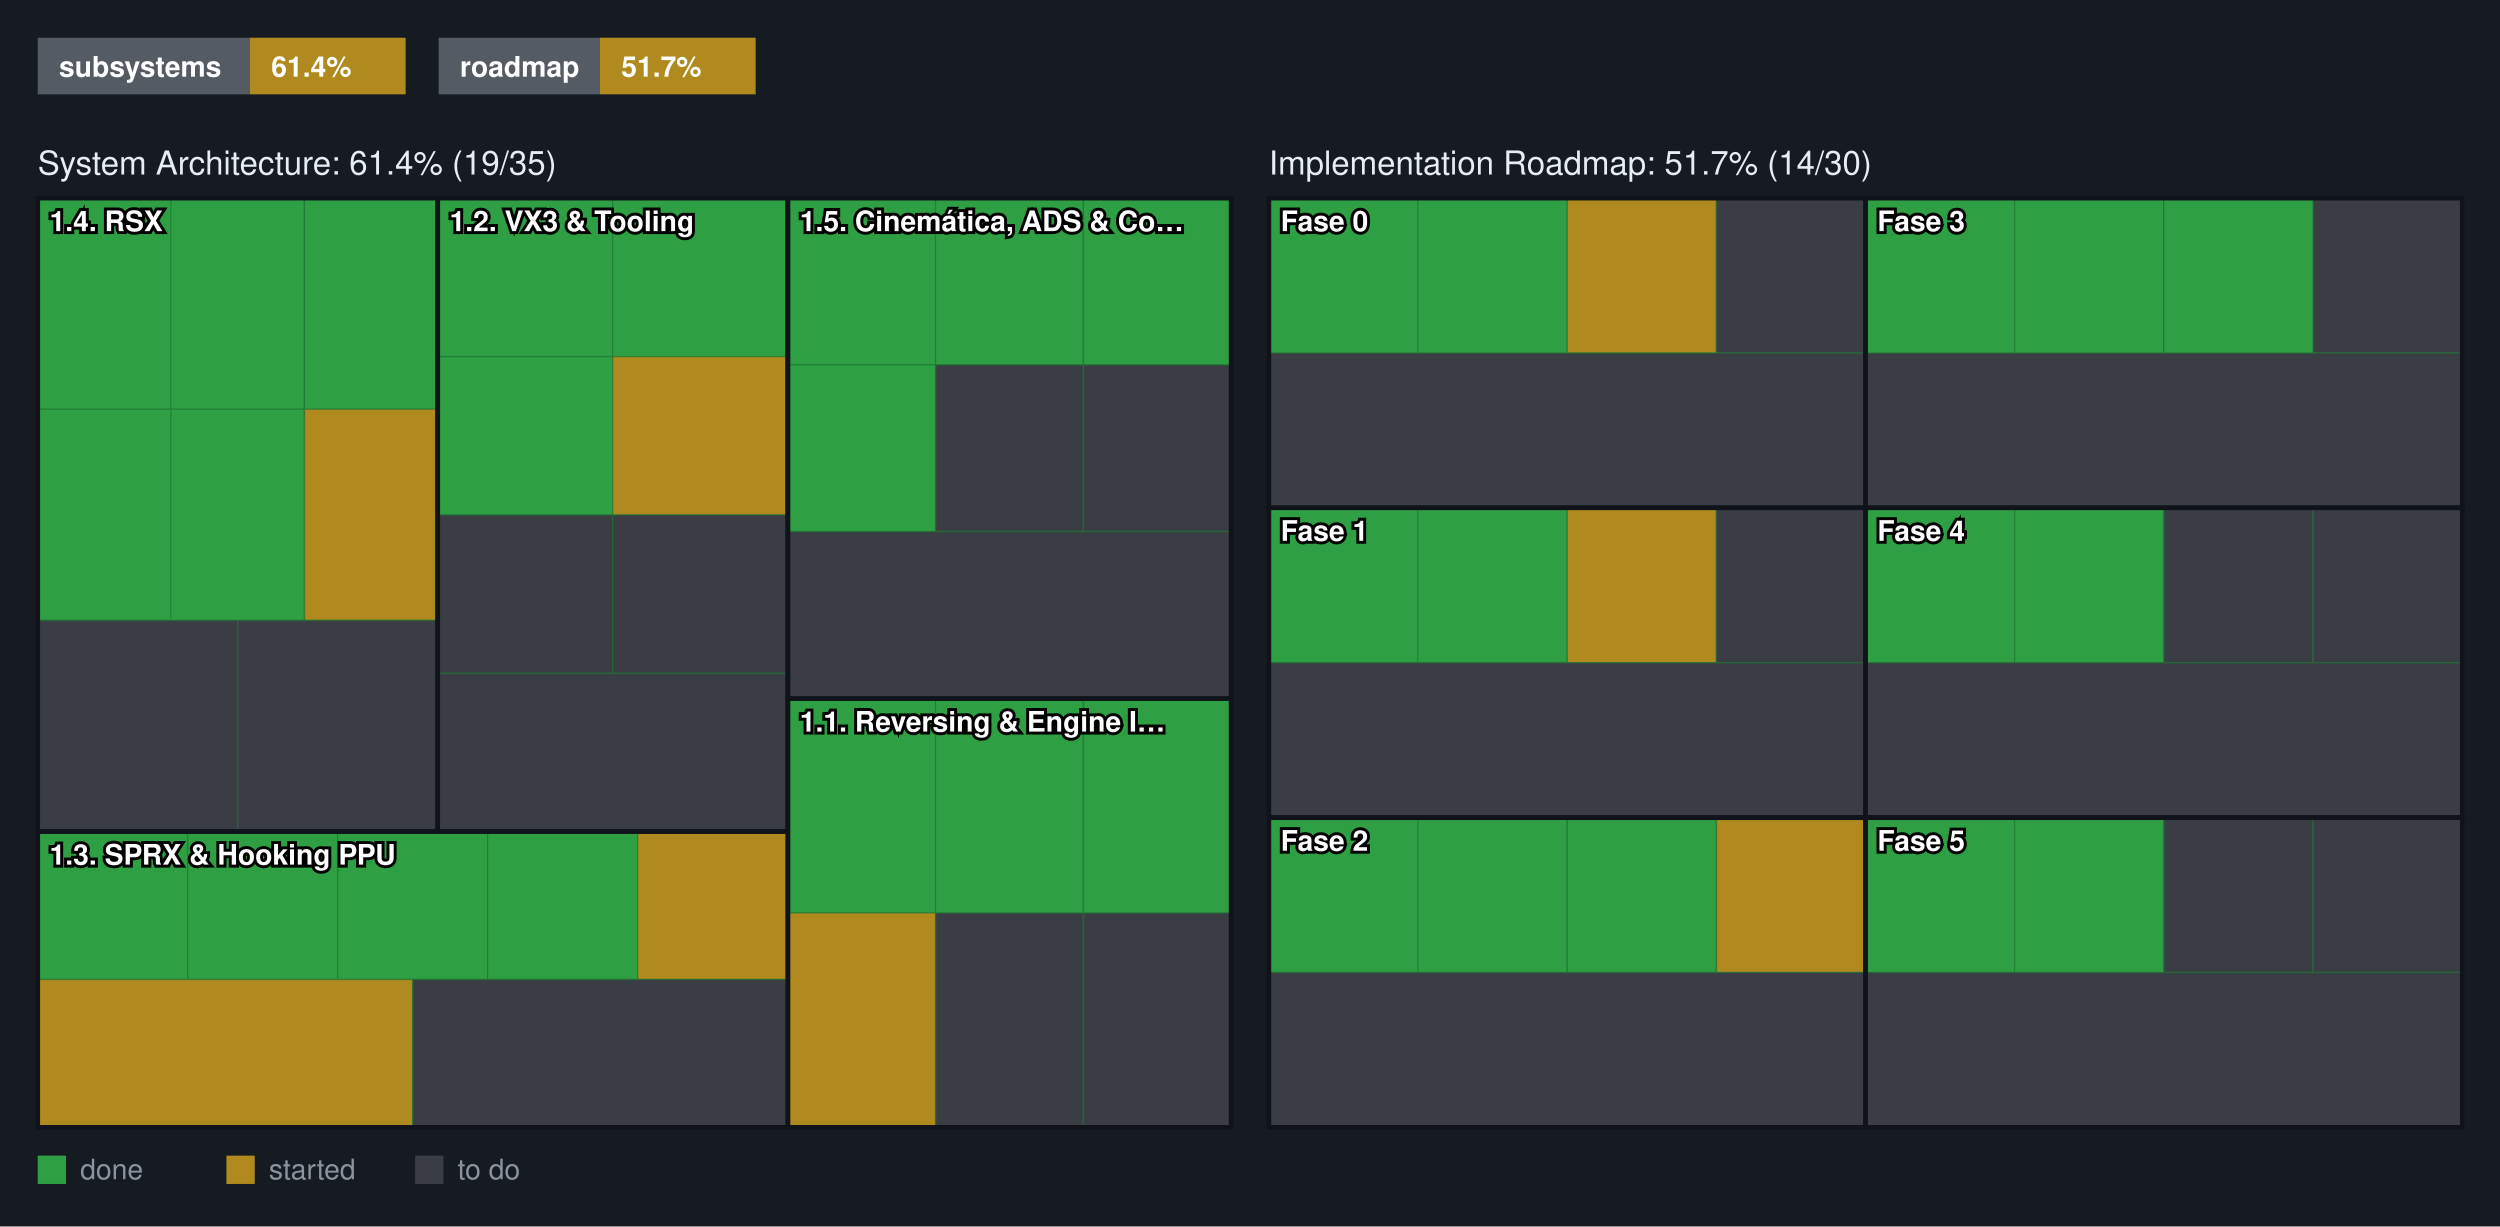
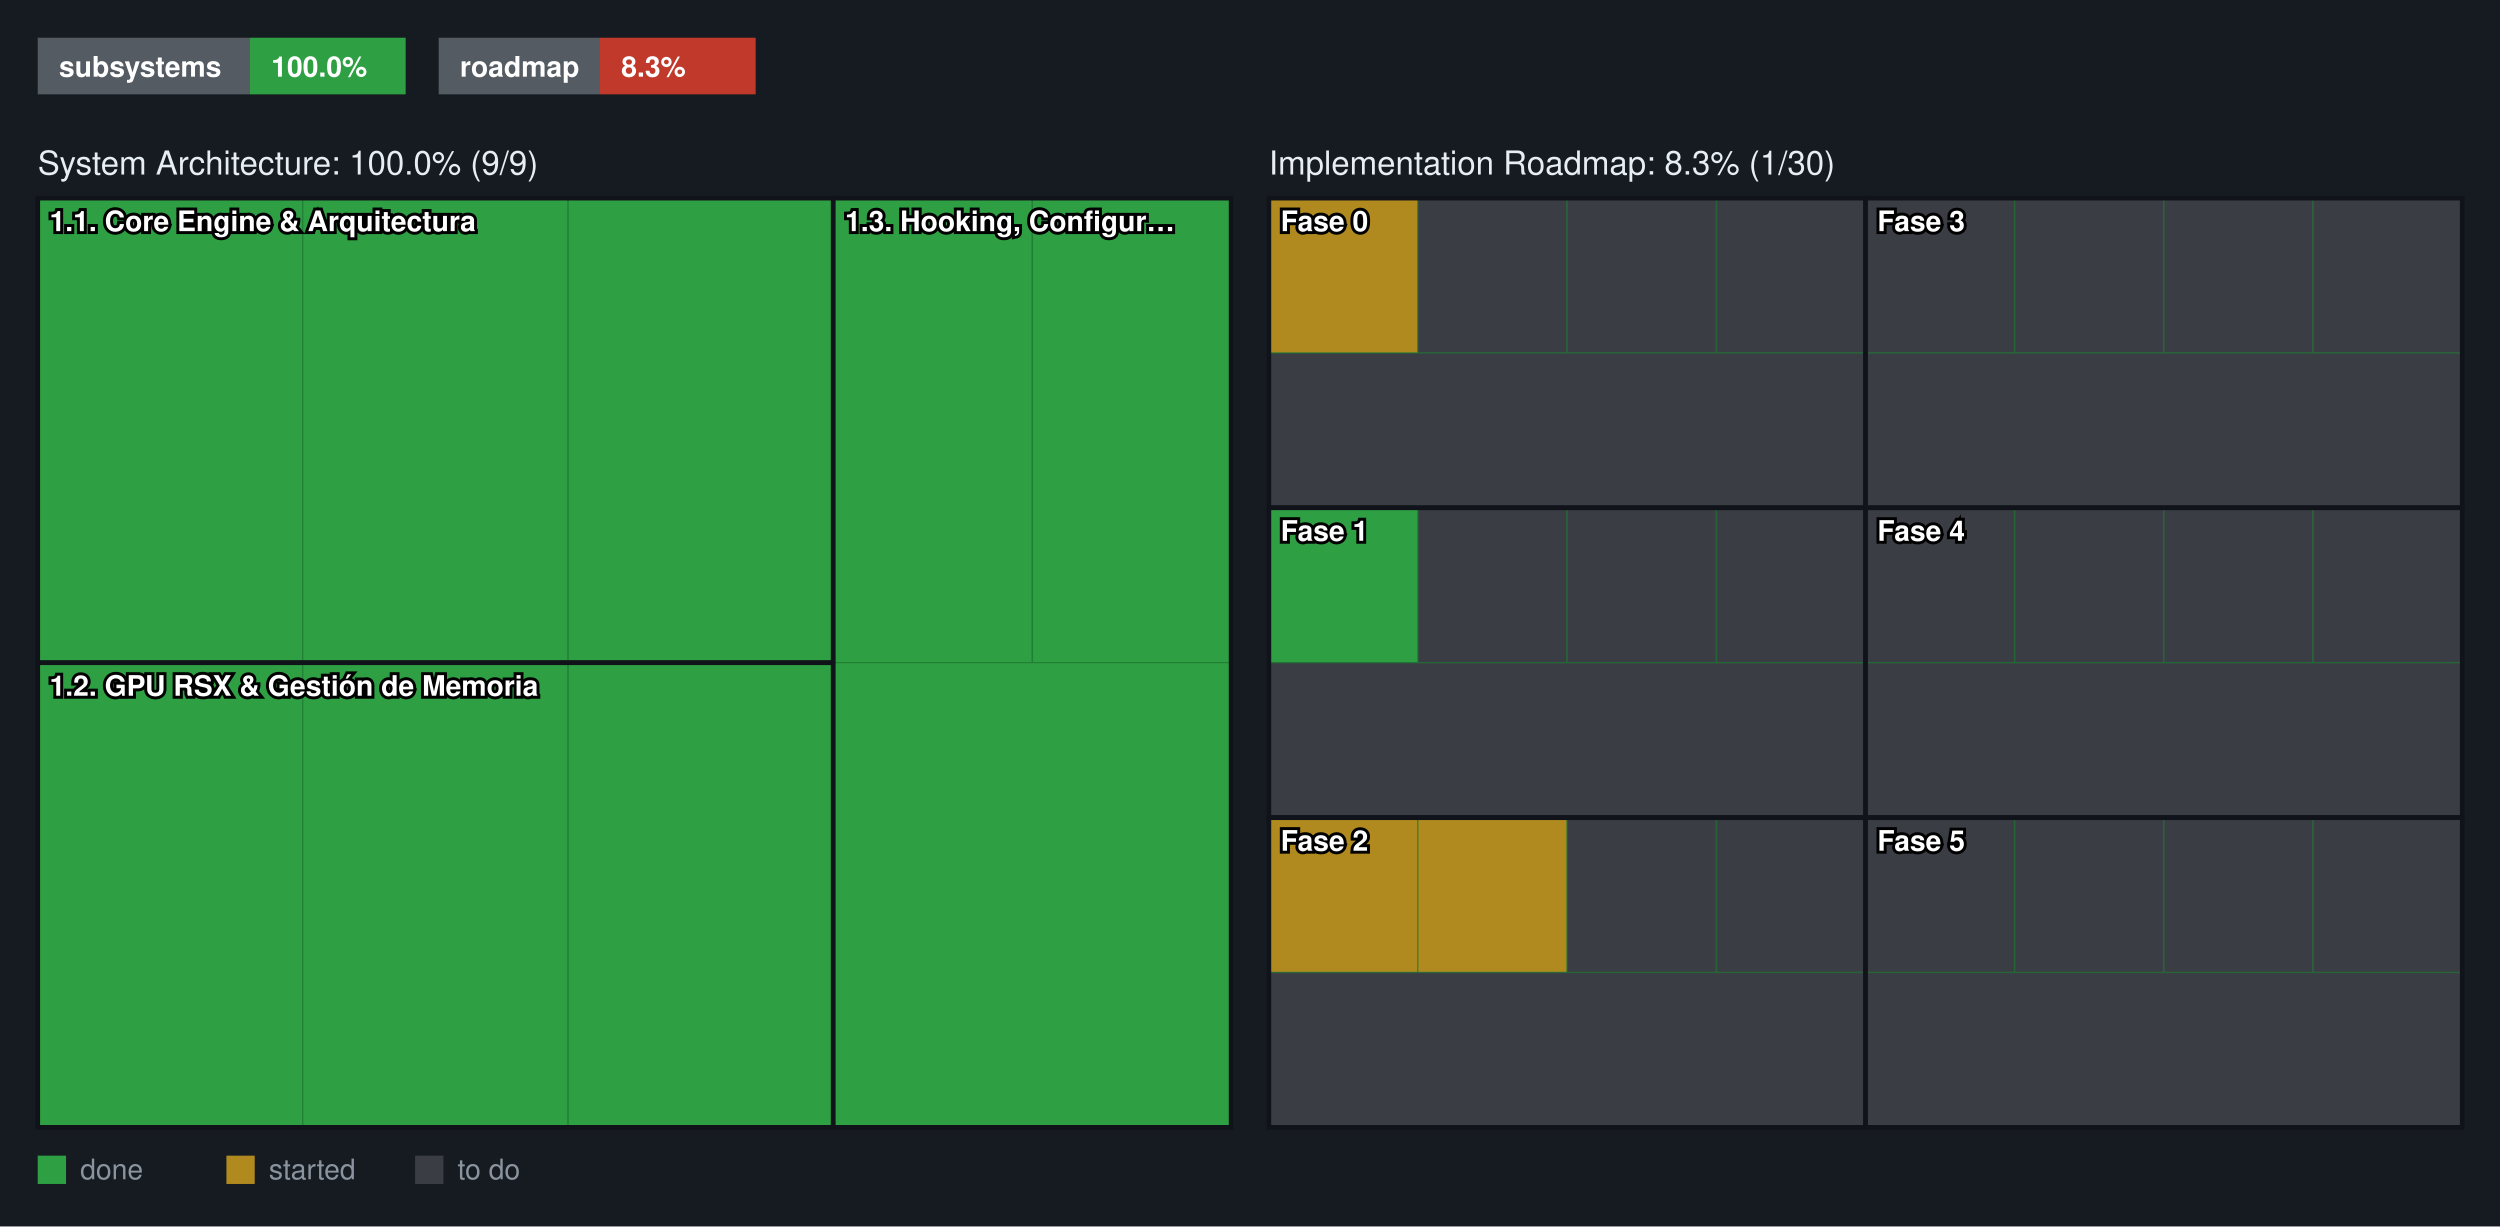
<svg xmlns="http://www.w3.org/2000/svg" viewBox="0 0 1060.0 520.0" width="1060.0" height="520.0" font-family="-apple-system,BlinkMacSystemFont,Segoe UI,Helvetica,Arial,sans-serif">
  <rect width="1060.0" height="520.0" fill="#161b22" />
  <rect x="16.0" y="16" width="90.0" height="24" fill="#555b63" />
-   <rect x="106.0" y="16" width="66.0" height="24" fill="#b08a1e" />
+   <rect x="106.0" y="16" width="66.0" height="24" fill="#2ea043" />
  <text x="25.0" y="32.5" font-size="12" font-weight="600" fill="#fff">subsystems</text>
-   <text x="115.0" y="32.5" font-size="12" font-weight="600" fill="#fff">61.4%</text>
+   <text x="115.0" y="32.5" font-size="12" font-weight="600" fill="#fff">100.0%</text>
  <rect x="186.0" y="16" width="68.4" height="24" fill="#555b63" />
-   <rect x="254.4" y="16" width="66.0" height="24" fill="#b08a1e" />
+   <rect x="254.4" y="16" width="66.0" height="24" fill="#c0392b" />
  <text x="195.0" y="32.5" font-size="12" font-weight="600" fill="#fff">roadmap</text>
-   <text x="263.4" y="32.5" font-size="12" font-weight="600" fill="#fff">51.7%</text>
-   <text x="16.0" y="74.0" font-size="14" font-weight="500" fill="#e6edf3">System Architecture: 61.4% (19/35)</text>
-   <rect x="16.0" y="84.0" width="56.5" height="89.5" fill="#2ea043" stroke="#1f7a33" stroke-opacity=".55" stroke-width=".6" />
-   <rect x="72.5" y="84.0" width="56.5" height="89.5" fill="#2ea043" stroke="#1f7a33" stroke-opacity=".55" stroke-width=".6" />
-   <rect x="129.1" y="84.0" width="56.5" height="89.5" fill="#2ea043" stroke="#1f7a33" stroke-opacity=".55" stroke-width=".6" />
-   <rect x="16.0" y="173.5" width="56.5" height="89.5" fill="#2ea043" stroke="#1f7a33" stroke-opacity=".55" stroke-width=".6" />
-   <rect x="72.5" y="173.5" width="56.5" height="89.5" fill="#2ea043" stroke="#1f7a33" stroke-opacity=".55" stroke-width=".6" />
-   <rect x="129.1" y="173.5" width="56.5" height="89.5" fill="#b08a1e" stroke="#1f7a33" stroke-opacity=".55" stroke-width=".6" />
-   <rect x="16.0" y="263.1" width="84.8" height="89.5" fill="#3a3d44" stroke="#1f7a33" stroke-opacity=".55" stroke-width=".6" />
-   <rect x="100.8" y="263.1" width="84.8" height="89.5" fill="#3a3d44" stroke="#1f7a33" stroke-opacity=".55" stroke-width=".6" />
-   <rect x="16.0" y="84.0" width="169.6" height="268.6" fill="none" stroke="#10141a" stroke-width="2" />
-   <text x="21.0" y="98.0" font-size="12" font-weight="600" fill="#fff" stroke="#000" stroke-width="2.5" paint-order="stroke">1.4. RSX</text>
-   <rect x="185.6" y="84.0" width="74.2" height="67.2" fill="#2ea043" stroke="#1f7a33" stroke-opacity=".55" stroke-width=".6" />
-   <rect x="259.8" y="84.0" width="74.2" height="67.2" fill="#2ea043" stroke="#1f7a33" stroke-opacity=".55" stroke-width=".6" />
-   <rect x="185.6" y="151.2" width="74.2" height="67.2" fill="#2ea043" stroke="#1f7a33" stroke-opacity=".55" stroke-width=".6" />
-   <rect x="259.8" y="151.2" width="74.2" height="67.2" fill="#b08a1e" stroke="#1f7a33" stroke-opacity=".55" stroke-width=".6" />
-   <rect x="185.6" y="218.3" width="74.2" height="67.2" fill="#3a3d44" stroke="#1f7a33" stroke-opacity=".55" stroke-width=".6" />
-   <rect x="259.8" y="218.3" width="74.2" height="67.2" fill="#3a3d44" stroke="#1f7a33" stroke-opacity=".55" stroke-width=".6" />
-   <rect x="185.6" y="285.5" width="148.4" height="67.2" fill="#3a3d44" stroke="#1f7a33" stroke-opacity=".55" stroke-width=".6" />
-   <rect x="185.6" y="84.0" width="148.4" height="268.6" fill="none" stroke="#10141a" stroke-width="2" />
-   <text x="190.6" y="98.0" font-size="12" font-weight="600" fill="#fff" stroke="#000" stroke-width="2.5" paint-order="stroke">1.2. VX3 &amp; Tooling</text>
-   <rect x="16.0" y="352.6" width="63.6" height="62.7" fill="#2ea043" stroke="#1f7a33" stroke-opacity=".55" stroke-width=".6" />
-   <rect x="79.6" y="352.6" width="63.6" height="62.7" fill="#2ea043" stroke="#1f7a33" stroke-opacity=".55" stroke-width=".6" />
-   <rect x="143.2" y="352.6" width="63.6" height="62.7" fill="#2ea043" stroke="#1f7a33" stroke-opacity=".55" stroke-width=".6" />
-   <rect x="206.8" y="352.6" width="63.6" height="62.7" fill="#2ea043" stroke="#1f7a33" stroke-opacity=".55" stroke-width=".6" />
-   <rect x="270.4" y="352.6" width="63.6" height="62.7" fill="#b08a1e" stroke="#1f7a33" stroke-opacity=".55" stroke-width=".6" />
-   <rect x="16.0" y="415.3" width="159.0" height="62.7" fill="#b08a1e" stroke="#1f7a33" stroke-opacity=".55" stroke-width=".6" />
-   <rect x="175.0" y="415.3" width="159.0" height="62.7" fill="#3a3d44" stroke="#1f7a33" stroke-opacity=".55" stroke-width=".6" />
-   <rect x="16.0" y="352.6" width="318.1" height="125.4" fill="none" stroke="#10141a" stroke-width="2" />
-   <text x="21.0" y="366.6" font-size="12" font-weight="600" fill="#fff" stroke="#000" stroke-width="2.5" paint-order="stroke">1.3. SPRX &amp; Hooking PPU</text>
-   <rect x="334.1" y="84.0" width="62.6" height="70.7" fill="#2ea043" stroke="#1f7a33" stroke-opacity=".55" stroke-width=".6" />
-   <rect x="396.7" y="84.0" width="62.6" height="70.7" fill="#2ea043" stroke="#1f7a33" stroke-opacity=".55" stroke-width=".6" />
-   <rect x="459.4" y="84.0" width="62.6" height="70.7" fill="#2ea043" stroke="#1f7a33" stroke-opacity=".55" stroke-width=".6" />
-   <rect x="334.1" y="154.7" width="62.6" height="70.7" fill="#2ea043" stroke="#1f7a33" stroke-opacity=".55" stroke-width=".6" />
-   <rect x="396.7" y="154.7" width="62.6" height="70.7" fill="#3a3d44" stroke="#1f7a33" stroke-opacity=".55" stroke-width=".6" />
-   <rect x="459.4" y="154.7" width="62.6" height="70.7" fill="#3a3d44" stroke="#1f7a33" stroke-opacity=".55" stroke-width=".6" />
-   <rect x="334.1" y="225.4" width="187.9" height="70.7" fill="#3a3d44" stroke="#1f7a33" stroke-opacity=".55" stroke-width=".6" />
-   <rect x="334.1" y="84.0" width="187.9" height="212.2" fill="none" stroke="#10141a" stroke-width="2" />
-   <text x="339.1" y="98.0" font-size="12" font-weight="600" fill="#fff" stroke="#000" stroke-width="2.5" paint-order="stroke">1.5. Cinemática, ADS &amp; Co…</text>
-   <rect x="334.1" y="296.2" width="62.6" height="90.9" fill="#2ea043" stroke="#1f7a33" stroke-opacity=".55" stroke-width=".6" />
-   <rect x="396.7" y="296.2" width="62.6" height="90.9" fill="#2ea043" stroke="#1f7a33" stroke-opacity=".55" stroke-width=".6" />
-   <rect x="459.4" y="296.2" width="62.6" height="90.9" fill="#2ea043" stroke="#1f7a33" stroke-opacity=".55" stroke-width=".6" />
-   <rect x="334.1" y="387.1" width="62.6" height="90.9" fill="#b08a1e" stroke="#1f7a33" stroke-opacity=".55" stroke-width=".6" />
-   <rect x="396.7" y="387.1" width="62.6" height="90.9" fill="#3a3d44" stroke="#1f7a33" stroke-opacity=".55" stroke-width=".6" />
-   <rect x="459.4" y="387.1" width="62.6" height="90.9" fill="#3a3d44" stroke="#1f7a33" stroke-opacity=".55" stroke-width=".6" />
-   <rect x="334.1" y="296.2" width="187.9" height="181.8" fill="none" stroke="#10141a" stroke-width="2" />
-   <text x="339.1" y="310.2" font-size="12" font-weight="600" fill="#fff" stroke="#000" stroke-width="2.5" paint-order="stroke">1.1. Reversing &amp; Engine I…</text>
-   <text x="538.0" y="74.0" font-size="14" font-weight="500" fill="#e6edf3">Implementation Roadmap: 51.7% (14/30)</text>
-   <rect x="538.0" y="84.0" width="63.2" height="65.7" fill="#2ea043" stroke="#1f7a33" stroke-opacity=".55" stroke-width=".6" />
-   <rect x="601.2" y="84.0" width="63.2" height="65.7" fill="#2ea043" stroke="#1f7a33" stroke-opacity=".55" stroke-width=".6" />
-   <rect x="664.5" y="84.0" width="63.2" height="65.7" fill="#b08a1e" stroke="#1f7a33" stroke-opacity=".55" stroke-width=".6" />
+   <text x="263.4" y="32.5" font-size="12" font-weight="600" fill="#fff">8.3%</text>
+   <text x="16.0" y="74.0" font-size="14" font-weight="500" fill="#e6edf3">System Architecture: 100.0% (9/9)</text>
+   <rect x="16.0" y="84.0" width="112.4" height="197.0" fill="#2ea043" stroke="#1f7a33" stroke-opacity=".55" stroke-width=".6" />
+   <rect x="128.4" y="84.0" width="112.4" height="197.0" fill="#2ea043" stroke="#1f7a33" stroke-opacity=".55" stroke-width=".6" />
+   <rect x="240.9" y="84.0" width="112.4" height="197.0" fill="#2ea043" stroke="#1f7a33" stroke-opacity=".55" stroke-width=".6" />
+   <rect x="16.0" y="84.0" width="337.3" height="197.0" fill="none" stroke="#10141a" stroke-width="2" />
+   <text x="21.0" y="98.0" font-size="12" font-weight="600" fill="#fff" stroke="#000" stroke-width="2.5" paint-order="stroke">1.1. Core Engine &amp; Arquitectura</text>
+   <rect x="16.0" y="281.0" width="112.4" height="197.0" fill="#2ea043" stroke="#1f7a33" stroke-opacity=".55" stroke-width=".6" />
+   <rect x="128.4" y="281.0" width="112.4" height="197.0" fill="#2ea043" stroke="#1f7a33" stroke-opacity=".55" stroke-width=".6" />
+   <rect x="240.9" y="281.0" width="112.4" height="197.0" fill="#2ea043" stroke="#1f7a33" stroke-opacity=".55" stroke-width=".6" />
+   <rect x="16.0" y="281.0" width="337.3" height="197.0" fill="none" stroke="#10141a" stroke-width="2" />
+   <text x="21.0" y="295.0" font-size="12" font-weight="600" fill="#fff" stroke="#000" stroke-width="2.5" paint-order="stroke">1.2. GPU RSX &amp; Gestión de Memoria</text>
+   <rect x="353.3" y="84.0" width="84.3" height="197.0" fill="#2ea043" stroke="#1f7a33" stroke-opacity=".55" stroke-width=".6" />
+   <rect x="437.7" y="84.0" width="84.3" height="197.0" fill="#2ea043" stroke="#1f7a33" stroke-opacity=".55" stroke-width=".6" />
+   <rect x="353.3" y="281.0" width="168.7" height="197.0" fill="#2ea043" stroke="#1f7a33" stroke-opacity=".55" stroke-width=".6" />
+   <rect x="353.3" y="84.0" width="168.7" height="394.0" fill="none" stroke="#10141a" stroke-width="2" />
+   <text x="358.3" y="98.0" font-size="12" font-weight="600" fill="#fff" stroke="#000" stroke-width="2.5" paint-order="stroke">1.3. Hooking, Configur…</text>
+   <text x="538.0" y="74.0" font-size="14" font-weight="500" fill="#e6edf3">Implementation Roadmap: 8.3% (1/30)</text>
+   <rect x="538.0" y="84.0" width="63.2" height="65.7" fill="#b08a1e" stroke="#1f7a33" stroke-opacity=".55" stroke-width=".6" />
+   <rect x="601.2" y="84.0" width="63.2" height="65.7" fill="#3a3d44" stroke="#1f7a33" stroke-opacity=".55" stroke-width=".6" />
+   <rect x="664.5" y="84.0" width="63.2" height="65.7" fill="#3a3d44" stroke="#1f7a33" stroke-opacity=".55" stroke-width=".6" />
  <rect x="727.8" y="84.0" width="63.2" height="65.7" fill="#3a3d44" stroke="#1f7a33" stroke-opacity=".55" stroke-width=".6" />
  <rect x="538.0" y="149.7" width="253.0" height="65.7" fill="#3a3d44" stroke="#1f7a33" stroke-opacity=".55" stroke-width=".6" />
  <rect x="538.0" y="84.0" width="253.0" height="131.3" fill="none" stroke="#10141a" stroke-width="2" />
  <text x="543.0" y="98.0" font-size="12" font-weight="600" fill="#fff" stroke="#000" stroke-width="2.5" paint-order="stroke">Fase 0</text>
  <rect x="538.0" y="215.3" width="63.2" height="65.7" fill="#2ea043" stroke="#1f7a33" stroke-opacity=".55" stroke-width=".6" />
-   <rect x="601.2" y="215.3" width="63.2" height="65.7" fill="#2ea043" stroke="#1f7a33" stroke-opacity=".55" stroke-width=".6" />
-   <rect x="664.5" y="215.3" width="63.2" height="65.7" fill="#b08a1e" stroke="#1f7a33" stroke-opacity=".55" stroke-width=".6" />
+   <rect x="601.2" y="215.3" width="63.2" height="65.7" fill="#3a3d44" stroke="#1f7a33" stroke-opacity=".55" stroke-width=".6" />
+   <rect x="664.5" y="215.3" width="63.2" height="65.7" fill="#3a3d44" stroke="#1f7a33" stroke-opacity=".55" stroke-width=".6" />
  <rect x="727.8" y="215.3" width="63.2" height="65.7" fill="#3a3d44" stroke="#1f7a33" stroke-opacity=".55" stroke-width=".6" />
  <rect x="538.0" y="281.0" width="253.0" height="65.7" fill="#3a3d44" stroke="#1f7a33" stroke-opacity=".55" stroke-width=".6" />
  <rect x="538.0" y="215.3" width="253.0" height="131.3" fill="none" stroke="#10141a" stroke-width="2" />
  <text x="543.0" y="229.3" font-size="12" font-weight="600" fill="#fff" stroke="#000" stroke-width="2.5" paint-order="stroke">Fase 1</text>
-   <rect x="538.0" y="346.7" width="63.2" height="65.7" fill="#2ea043" stroke="#1f7a33" stroke-opacity=".55" stroke-width=".6" />
-   <rect x="601.2" y="346.7" width="63.2" height="65.7" fill="#2ea043" stroke="#1f7a33" stroke-opacity=".55" stroke-width=".6" />
-   <rect x="664.5" y="346.7" width="63.2" height="65.7" fill="#2ea043" stroke="#1f7a33" stroke-opacity=".55" stroke-width=".6" />
-   <rect x="727.8" y="346.7" width="63.2" height="65.7" fill="#b08a1e" stroke="#1f7a33" stroke-opacity=".55" stroke-width=".6" />
+   <rect x="538.0" y="346.7" width="63.2" height="65.7" fill="#b08a1e" stroke="#1f7a33" stroke-opacity=".55" stroke-width=".6" />
+   <rect x="601.2" y="346.7" width="63.2" height="65.7" fill="#b08a1e" stroke="#1f7a33" stroke-opacity=".55" stroke-width=".6" />
+   <rect x="664.5" y="346.7" width="63.2" height="65.7" fill="#3a3d44" stroke="#1f7a33" stroke-opacity=".55" stroke-width=".6" />
+   <rect x="727.8" y="346.7" width="63.2" height="65.7" fill="#3a3d44" stroke="#1f7a33" stroke-opacity=".55" stroke-width=".6" />
  <rect x="538.0" y="412.3" width="253.0" height="65.7" fill="#3a3d44" stroke="#1f7a33" stroke-opacity=".55" stroke-width=".6" />
  <rect x="538.0" y="346.7" width="253.0" height="131.3" fill="none" stroke="#10141a" stroke-width="2" />
  <text x="543.0" y="360.7" font-size="12" font-weight="600" fill="#fff" stroke="#000" stroke-width="2.5" paint-order="stroke">Fase 2</text>
-   <rect x="791.0" y="84.0" width="63.2" height="65.7" fill="#2ea043" stroke="#1f7a33" stroke-opacity=".55" stroke-width=".6" />
-   <rect x="854.2" y="84.0" width="63.2" height="65.7" fill="#2ea043" stroke="#1f7a33" stroke-opacity=".55" stroke-width=".6" />
-   <rect x="917.5" y="84.0" width="63.2" height="65.7" fill="#2ea043" stroke="#1f7a33" stroke-opacity=".55" stroke-width=".6" />
+   <rect x="791.0" y="84.0" width="63.2" height="65.7" fill="#3a3d44" stroke="#1f7a33" stroke-opacity=".55" stroke-width=".6" />
+   <rect x="854.2" y="84.0" width="63.2" height="65.7" fill="#3a3d44" stroke="#1f7a33" stroke-opacity=".55" stroke-width=".6" />
+   <rect x="917.5" y="84.0" width="63.2" height="65.7" fill="#3a3d44" stroke="#1f7a33" stroke-opacity=".55" stroke-width=".6" />
  <rect x="980.8" y="84.0" width="63.2" height="65.7" fill="#3a3d44" stroke="#1f7a33" stroke-opacity=".55" stroke-width=".6" />
  <rect x="791.0" y="149.7" width="253.0" height="65.7" fill="#3a3d44" stroke="#1f7a33" stroke-opacity=".55" stroke-width=".6" />
  <rect x="791.0" y="84.0" width="253.0" height="131.3" fill="none" stroke="#10141a" stroke-width="2" />
  <text x="796.0" y="98.0" font-size="12" font-weight="600" fill="#fff" stroke="#000" stroke-width="2.5" paint-order="stroke">Fase 3</text>
-   <rect x="791.0" y="215.3" width="63.2" height="65.7" fill="#2ea043" stroke="#1f7a33" stroke-opacity=".55" stroke-width=".6" />
-   <rect x="854.2" y="215.3" width="63.2" height="65.7" fill="#2ea043" stroke="#1f7a33" stroke-opacity=".55" stroke-width=".6" />
+   <rect x="791.0" y="215.3" width="63.2" height="65.7" fill="#3a3d44" stroke="#1f7a33" stroke-opacity=".55" stroke-width=".6" />
+   <rect x="854.2" y="215.3" width="63.2" height="65.7" fill="#3a3d44" stroke="#1f7a33" stroke-opacity=".55" stroke-width=".6" />
  <rect x="917.5" y="215.3" width="63.2" height="65.7" fill="#3a3d44" stroke="#1f7a33" stroke-opacity=".55" stroke-width=".6" />
  <rect x="980.8" y="215.3" width="63.2" height="65.7" fill="#3a3d44" stroke="#1f7a33" stroke-opacity=".55" stroke-width=".6" />
  <rect x="791.0" y="281.0" width="253.0" height="65.7" fill="#3a3d44" stroke="#1f7a33" stroke-opacity=".55" stroke-width=".6" />
  <rect x="791.0" y="215.3" width="253.0" height="131.3" fill="none" stroke="#10141a" stroke-width="2" />
  <text x="796.0" y="229.3" font-size="12" font-weight="600" fill="#fff" stroke="#000" stroke-width="2.5" paint-order="stroke">Fase 4</text>
-   <rect x="791.0" y="346.7" width="63.2" height="65.7" fill="#2ea043" stroke="#1f7a33" stroke-opacity=".55" stroke-width=".6" />
-   <rect x="854.2" y="346.7" width="63.2" height="65.7" fill="#2ea043" stroke="#1f7a33" stroke-opacity=".55" stroke-width=".6" />
+   <rect x="791.0" y="346.7" width="63.2" height="65.7" fill="#3a3d44" stroke="#1f7a33" stroke-opacity=".55" stroke-width=".6" />
+   <rect x="854.2" y="346.7" width="63.2" height="65.7" fill="#3a3d44" stroke="#1f7a33" stroke-opacity=".55" stroke-width=".6" />
  <rect x="917.5" y="346.7" width="63.2" height="65.7" fill="#3a3d44" stroke="#1f7a33" stroke-opacity=".55" stroke-width=".6" />
  <rect x="980.8" y="346.7" width="63.2" height="65.7" fill="#3a3d44" stroke="#1f7a33" stroke-opacity=".55" stroke-width=".6" />
  <rect x="791.0" y="412.3" width="253.0" height="65.7" fill="#3a3d44" stroke="#1f7a33" stroke-opacity=".55" stroke-width=".6" />
  <rect x="791.0" y="346.7" width="253.0" height="131.3" fill="none" stroke="#10141a" stroke-width="2" />
  <text x="796.0" y="360.7" font-size="12" font-weight="600" fill="#fff" stroke="#000" stroke-width="2.5" paint-order="stroke">Fase 5</text>
  <rect x="16.0" y="490.0" width="12" height="12" fill="#2ea043" />
  <text x="34.0" y="500.0" font-size="12" fill="#8b949e">done</text>
  <rect x="96.0" y="490.0" width="12" height="12" fill="#b08a1e" />
  <text x="114.0" y="500.0" font-size="12" fill="#8b949e">started</text>
  <rect x="176.0" y="490.0" width="12" height="12" fill="#3a3d44" />
  <text x="194.0" y="500.0" font-size="12" fill="#8b949e">to do</text>
</svg>
